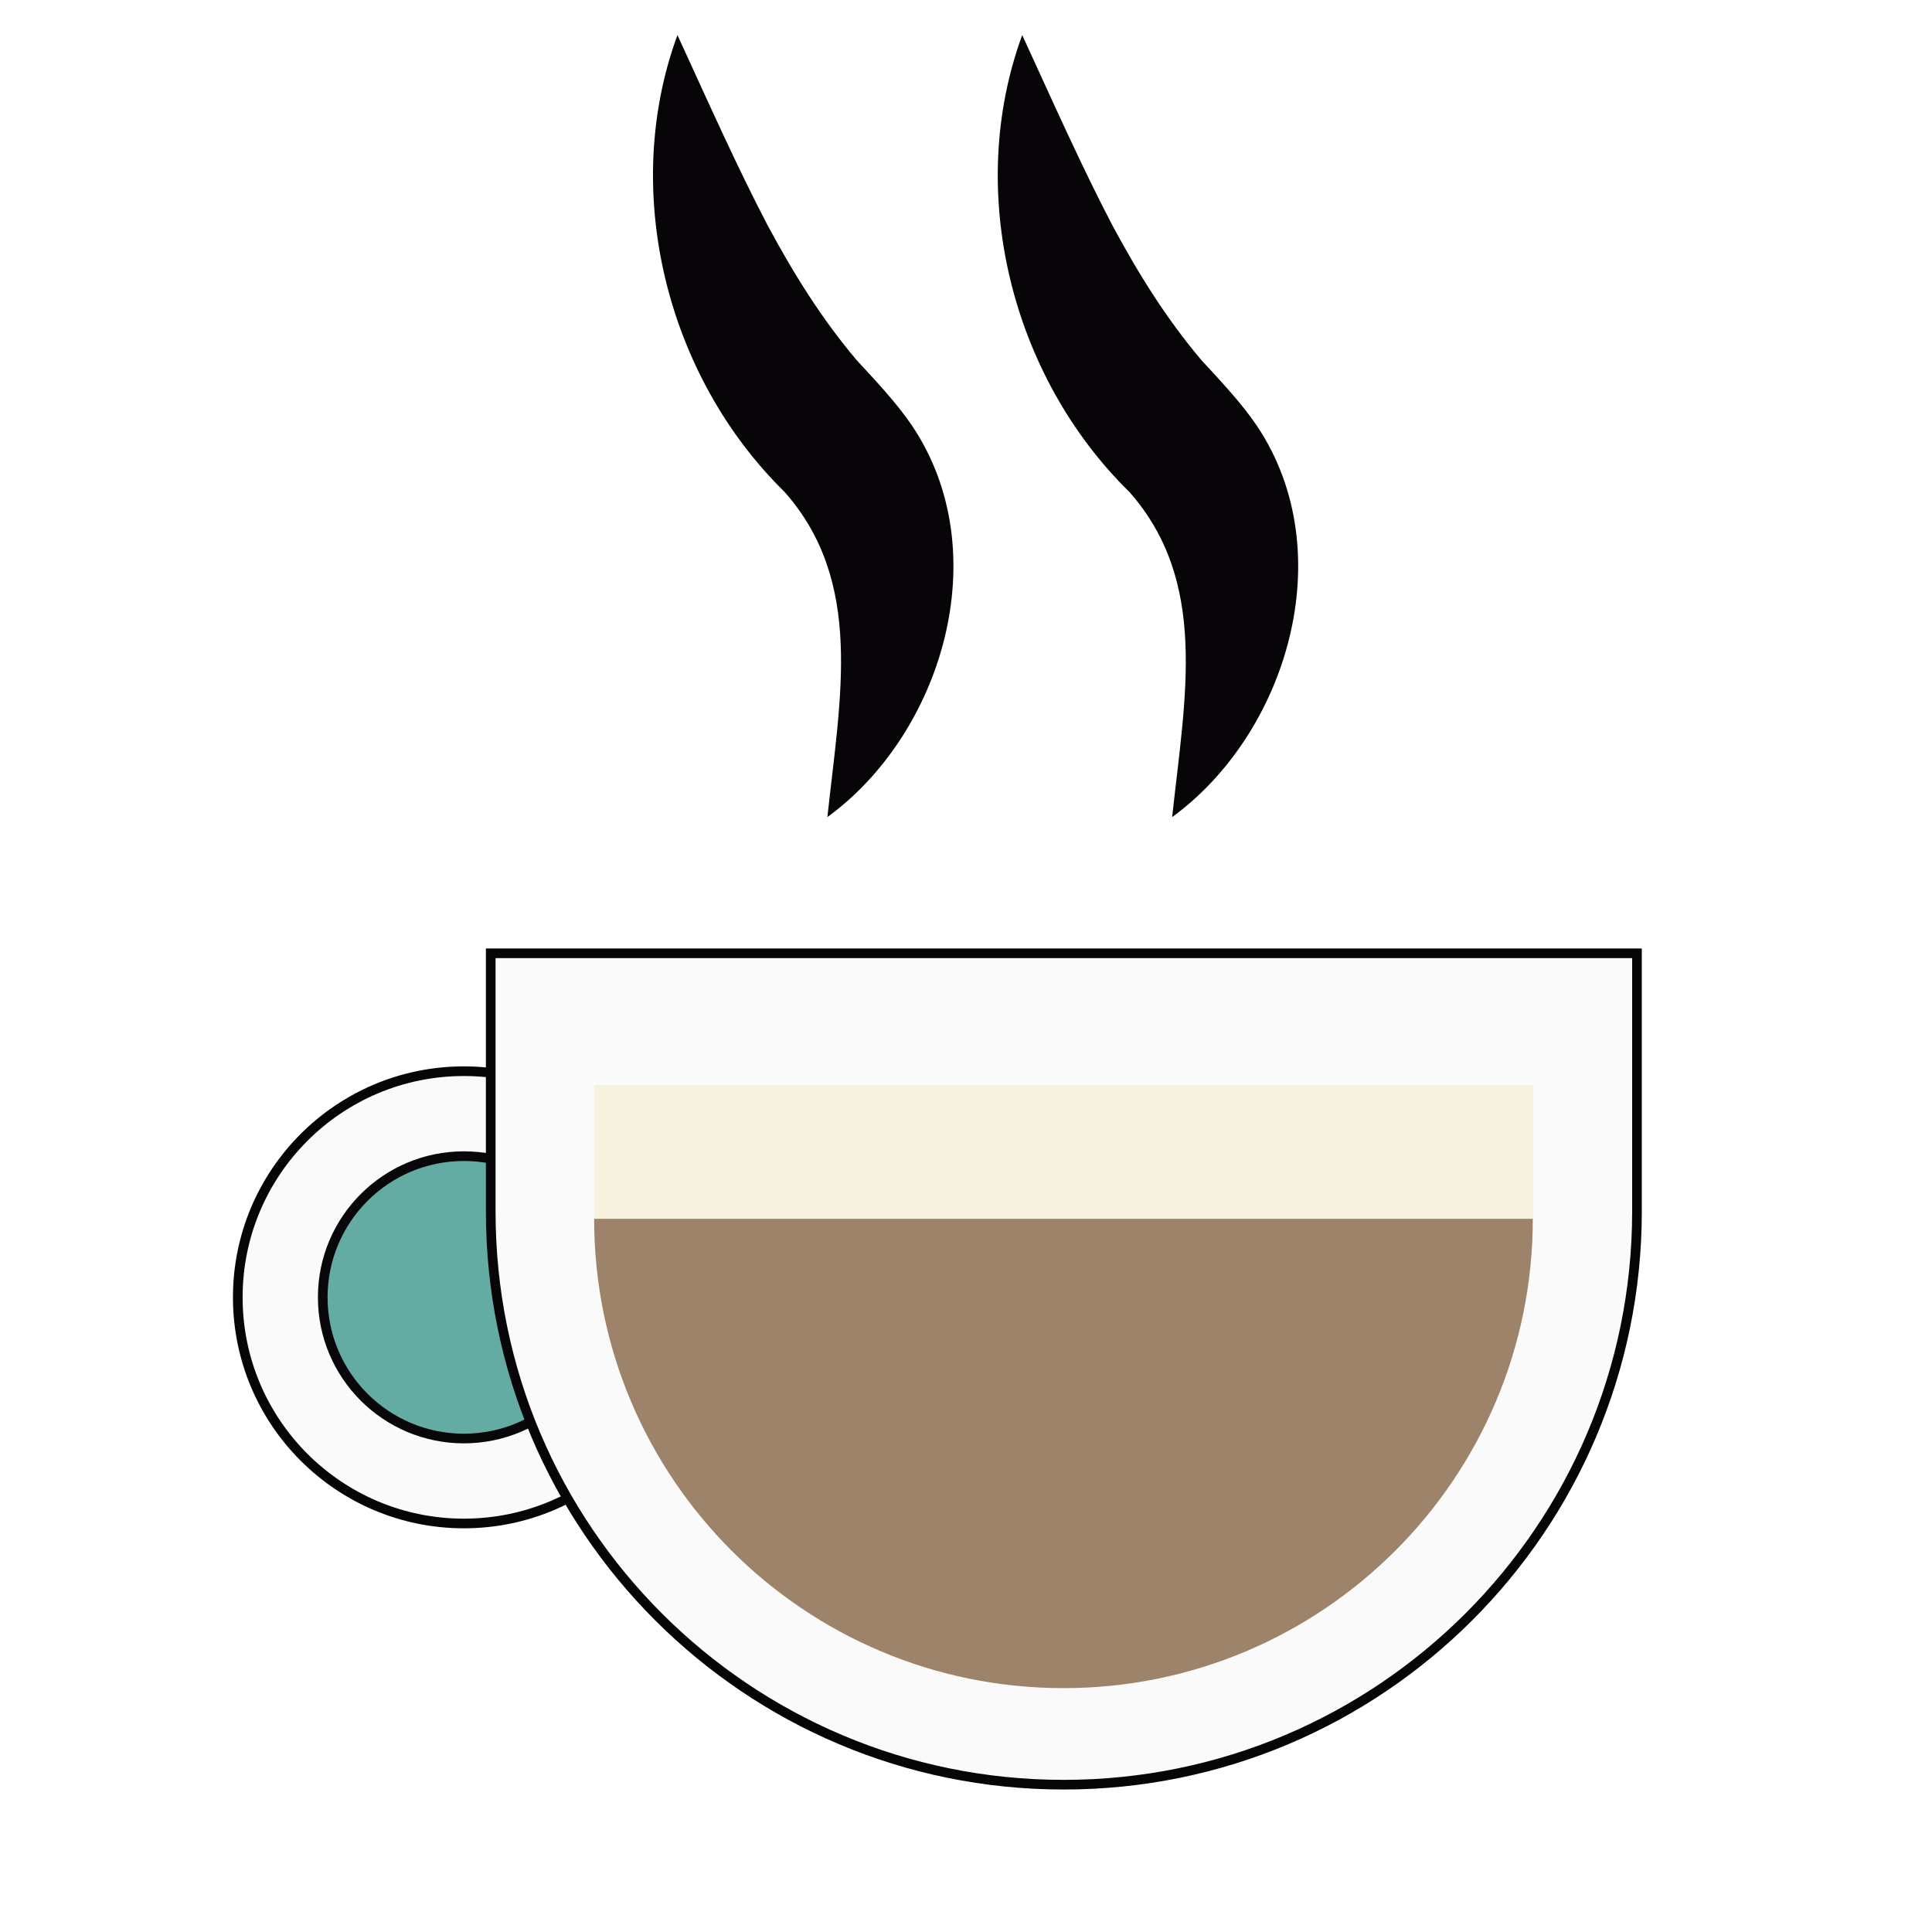
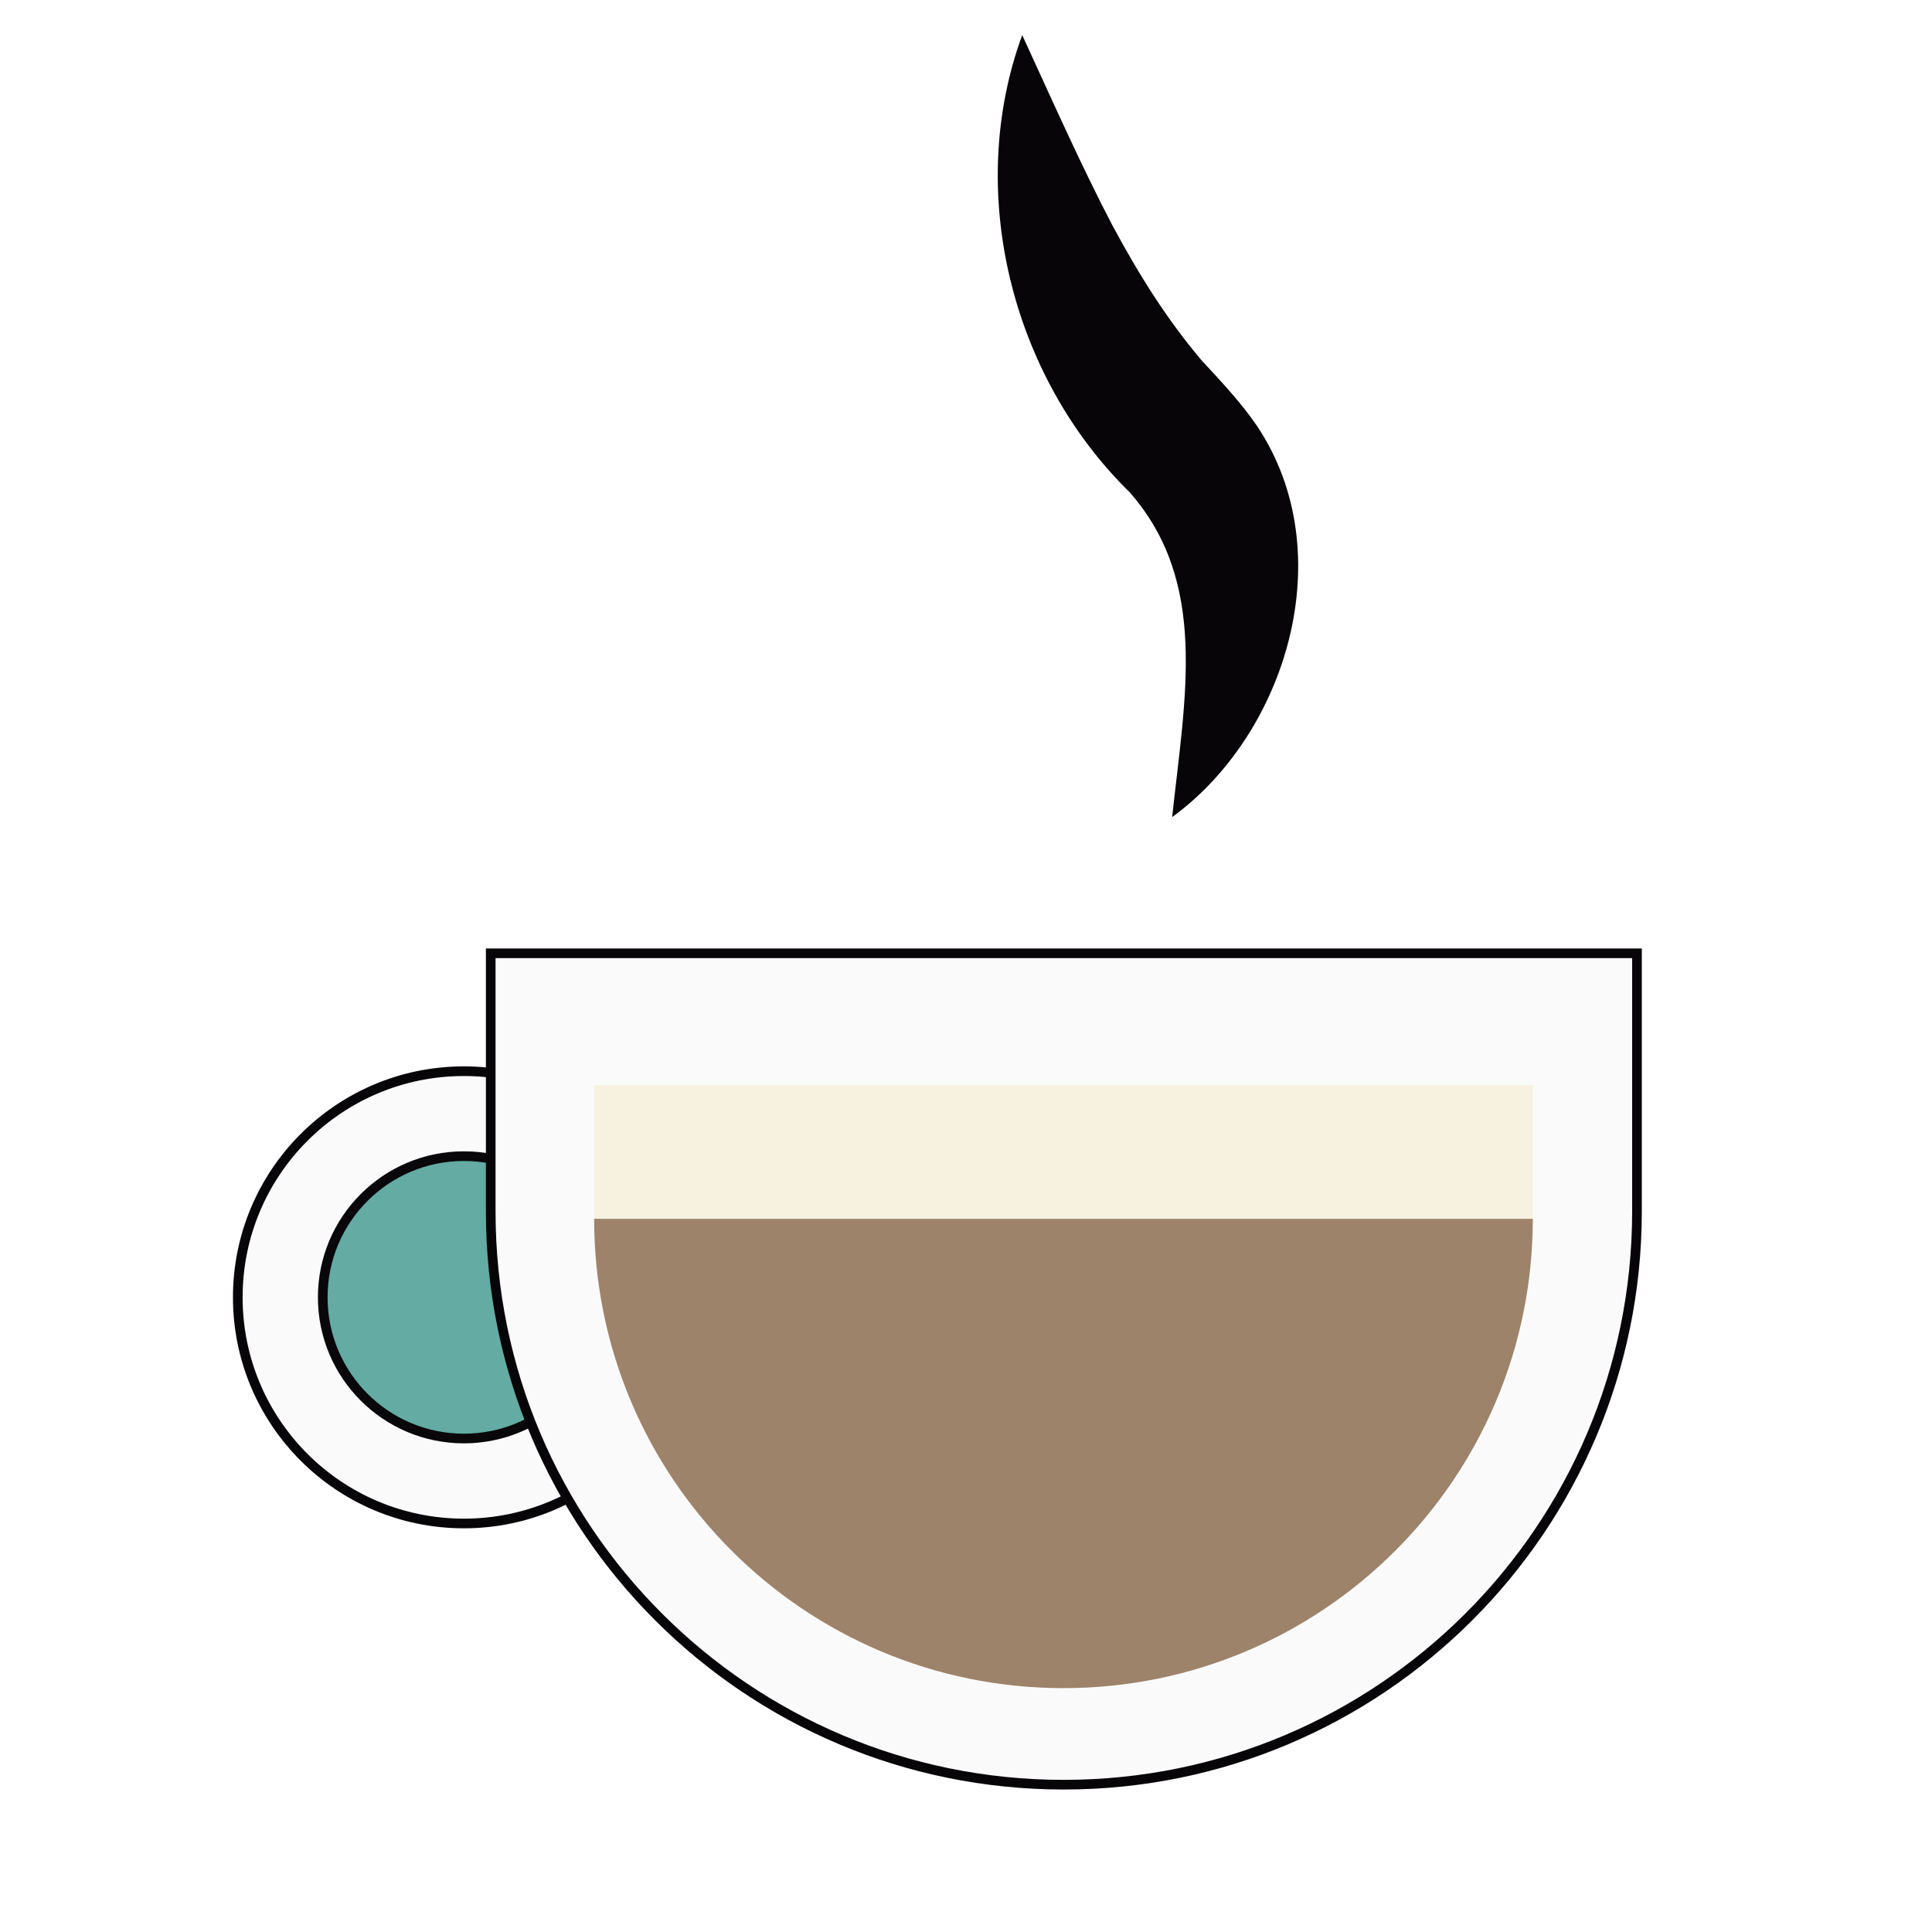
<svg xmlns="http://www.w3.org/2000/svg" version="1.1" id="Capa_1" x="0px" y="0px" viewBox="0 0 400 400" style="enable-background:new 0 0 400 400;" xml:space="preserve">
  <style type="text/css">
	.st0{fill:#FAFAFA;stroke:#070508;stroke-width:2;stroke-miterlimit:10;}
	.st1{fill:#63ABA3;stroke:#09070A;stroke-width:2;stroke-miterlimit:10;}
	.st2{fill:#F6F2DF;}
	.st3{fill:#9D836A;}
	.st4{fill:#070508;}
</style>
  <g id="coffe">
    <g>
      <circle class="st0" cx="96.05" cy="268.6" r="46.82" />
      <circle class="st1" cx="96.05" cy="268.6" r="29.23" />
    </g>
    <path class="st0" d="M220.23,369.5L220.23,369.5c-65.53,0-118.63-53.1-118.63-118.63v-53.5h237.32v53.5   C338.86,316.4,285.71,369.5,220.23,369.5z" />
    <path class="st2" d="M123.01,252.34v-27.66H317.4v27.66" />
    <path class="st3" d="M123.01,252.34c0,53.69,43.52,97.17,97.17,97.17l0,0c53.69,0,97.17-43.52,97.17-97.17H123.01z" />
    <g>
-       <path class="st4" d="M171.3,169.17c2.7-25.05,7.57-48.68-8.84-67.3c-24.51-24.02-34.04-62.39-22.2-94.61    c6.58,14.34,12.38,27.36,18.67,39.4c5.5,10.22,11.2,19.35,18.47,27.95c3.83,4.13,8.35,8.94,11.49,13.61    C206.48,114.55,194.93,151.98,171.3,169.17L171.3,169.17z" />
-     </g>
-     <g>
      <path class="st4" d="M242.68,169.17c2.7-25.05,7.57-48.68-8.84-67.3c-24.51-24.02-34.04-62.39-22.2-94.61    c6.58,14.34,12.38,27.36,18.67,39.4c5.5,10.22,11.2,19.35,18.47,27.95c3.83,4.13,8.35,8.94,11.49,13.61    C277.85,114.55,266.31,151.98,242.68,169.17L242.68,169.17z" />
    </g>
  </g>
</svg>
